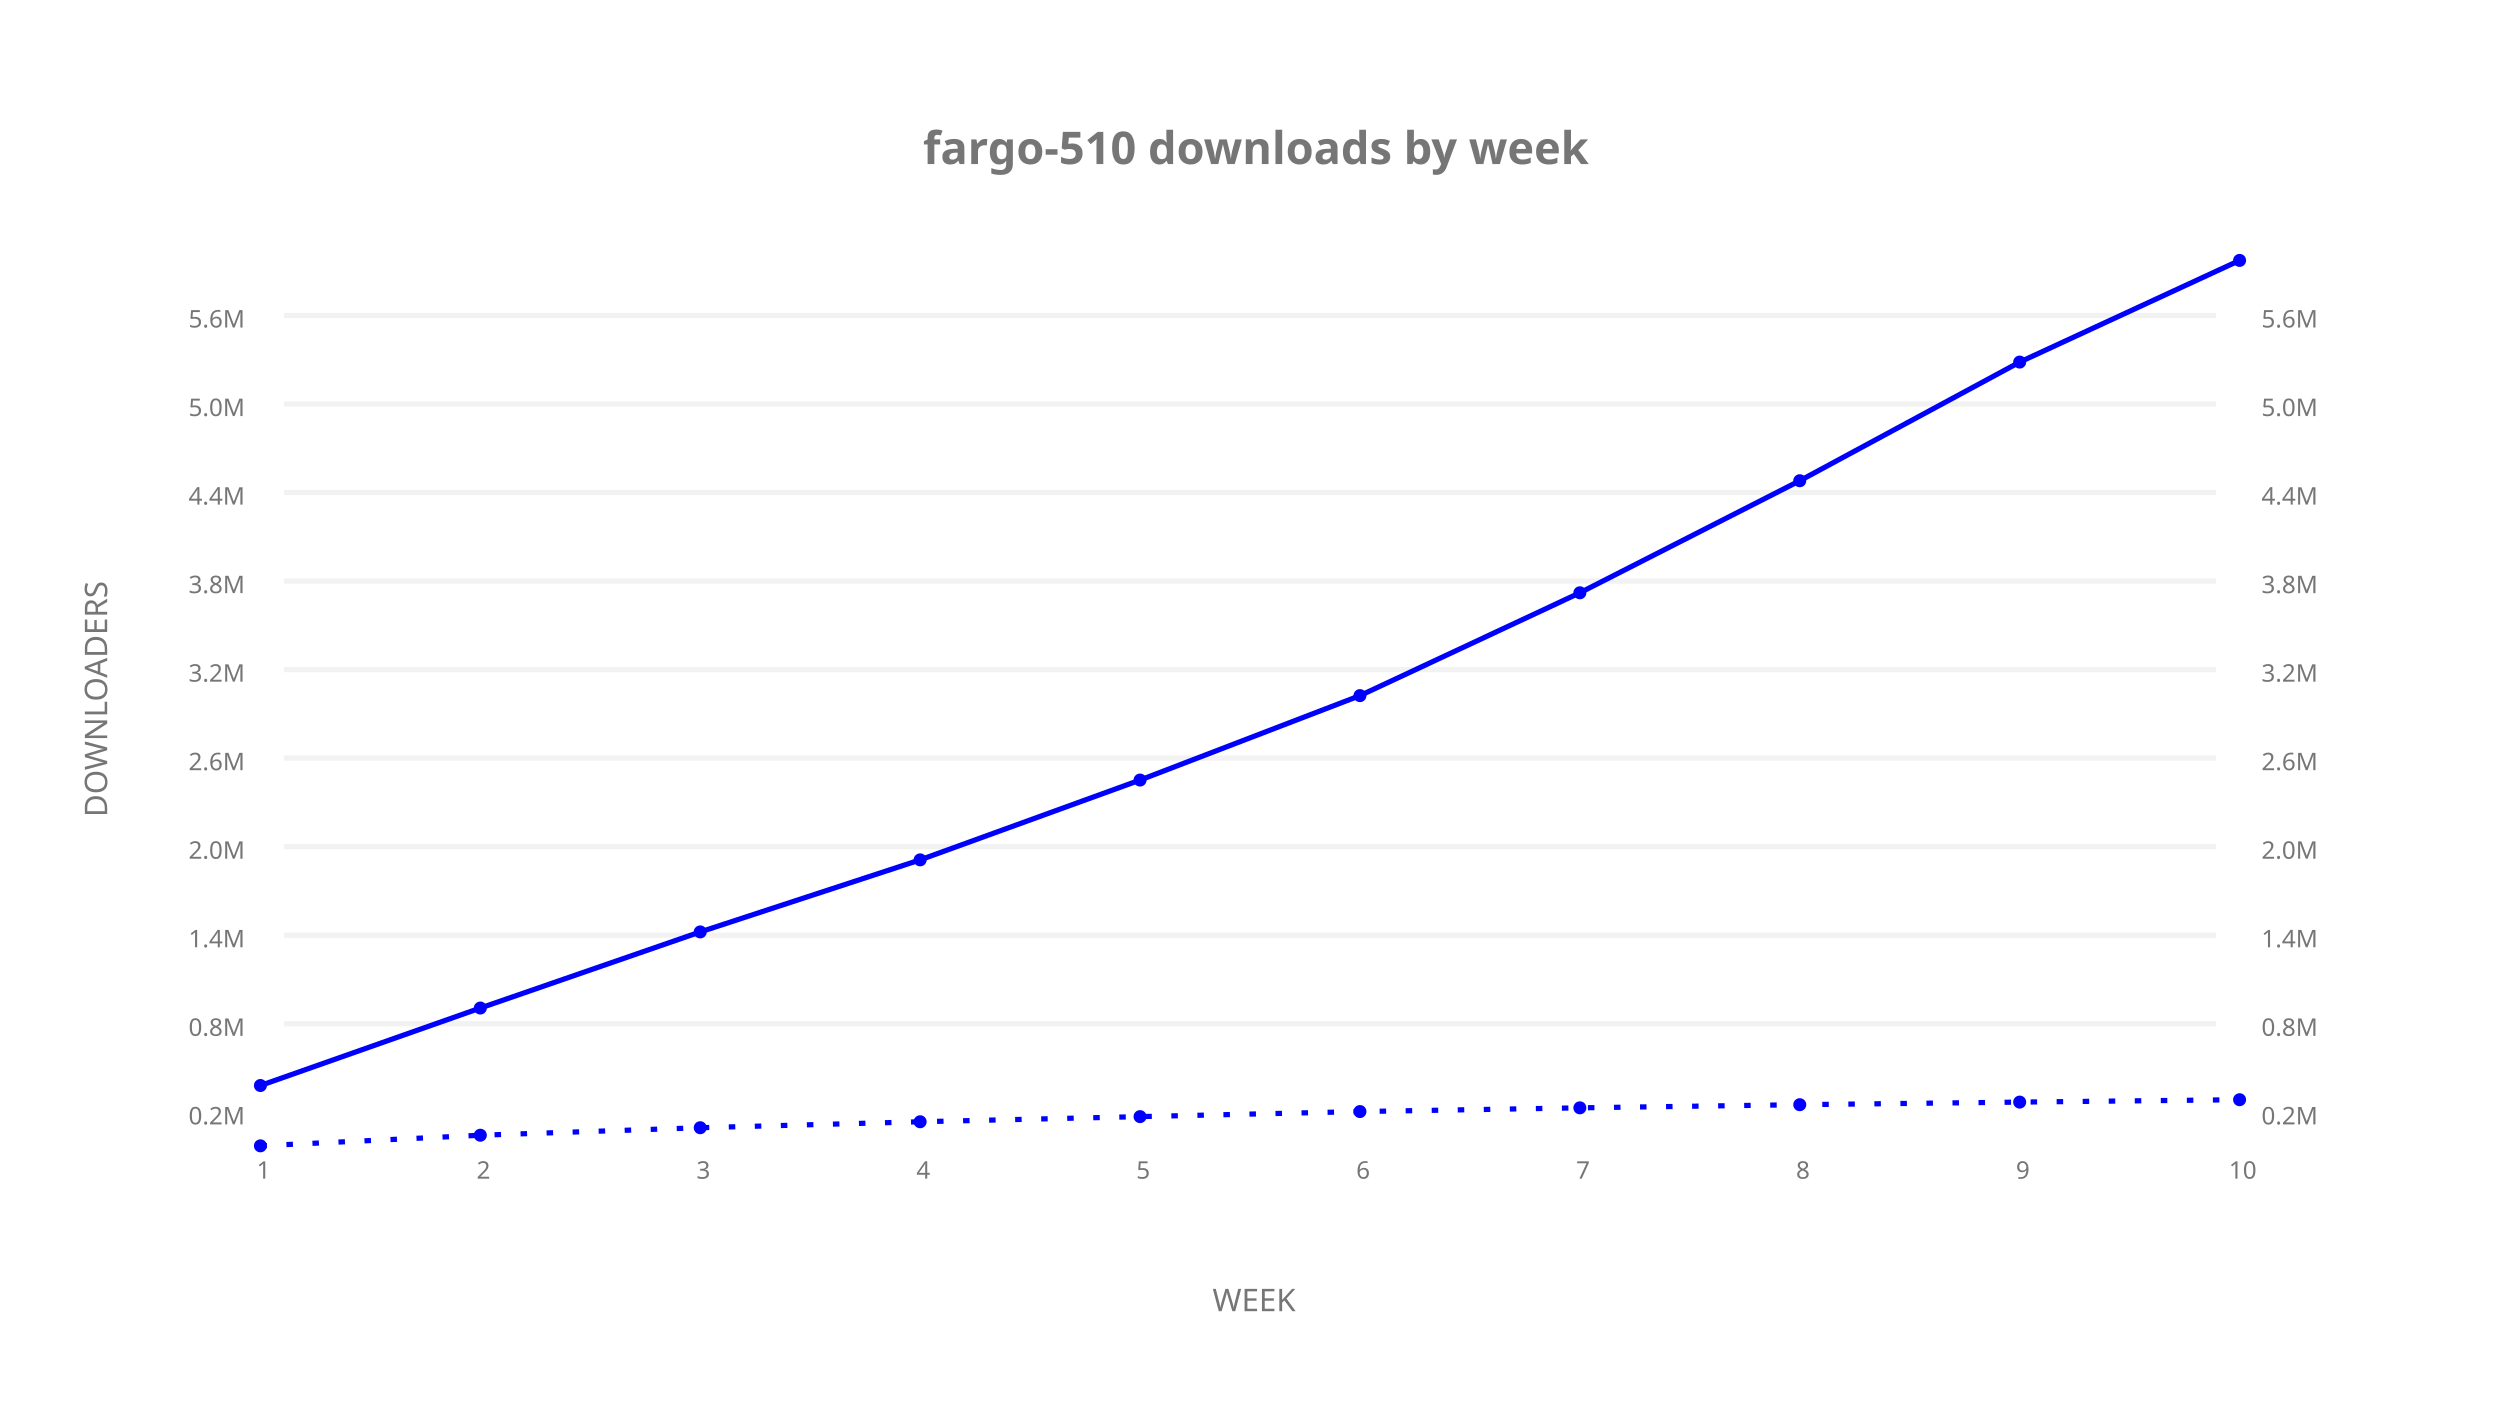
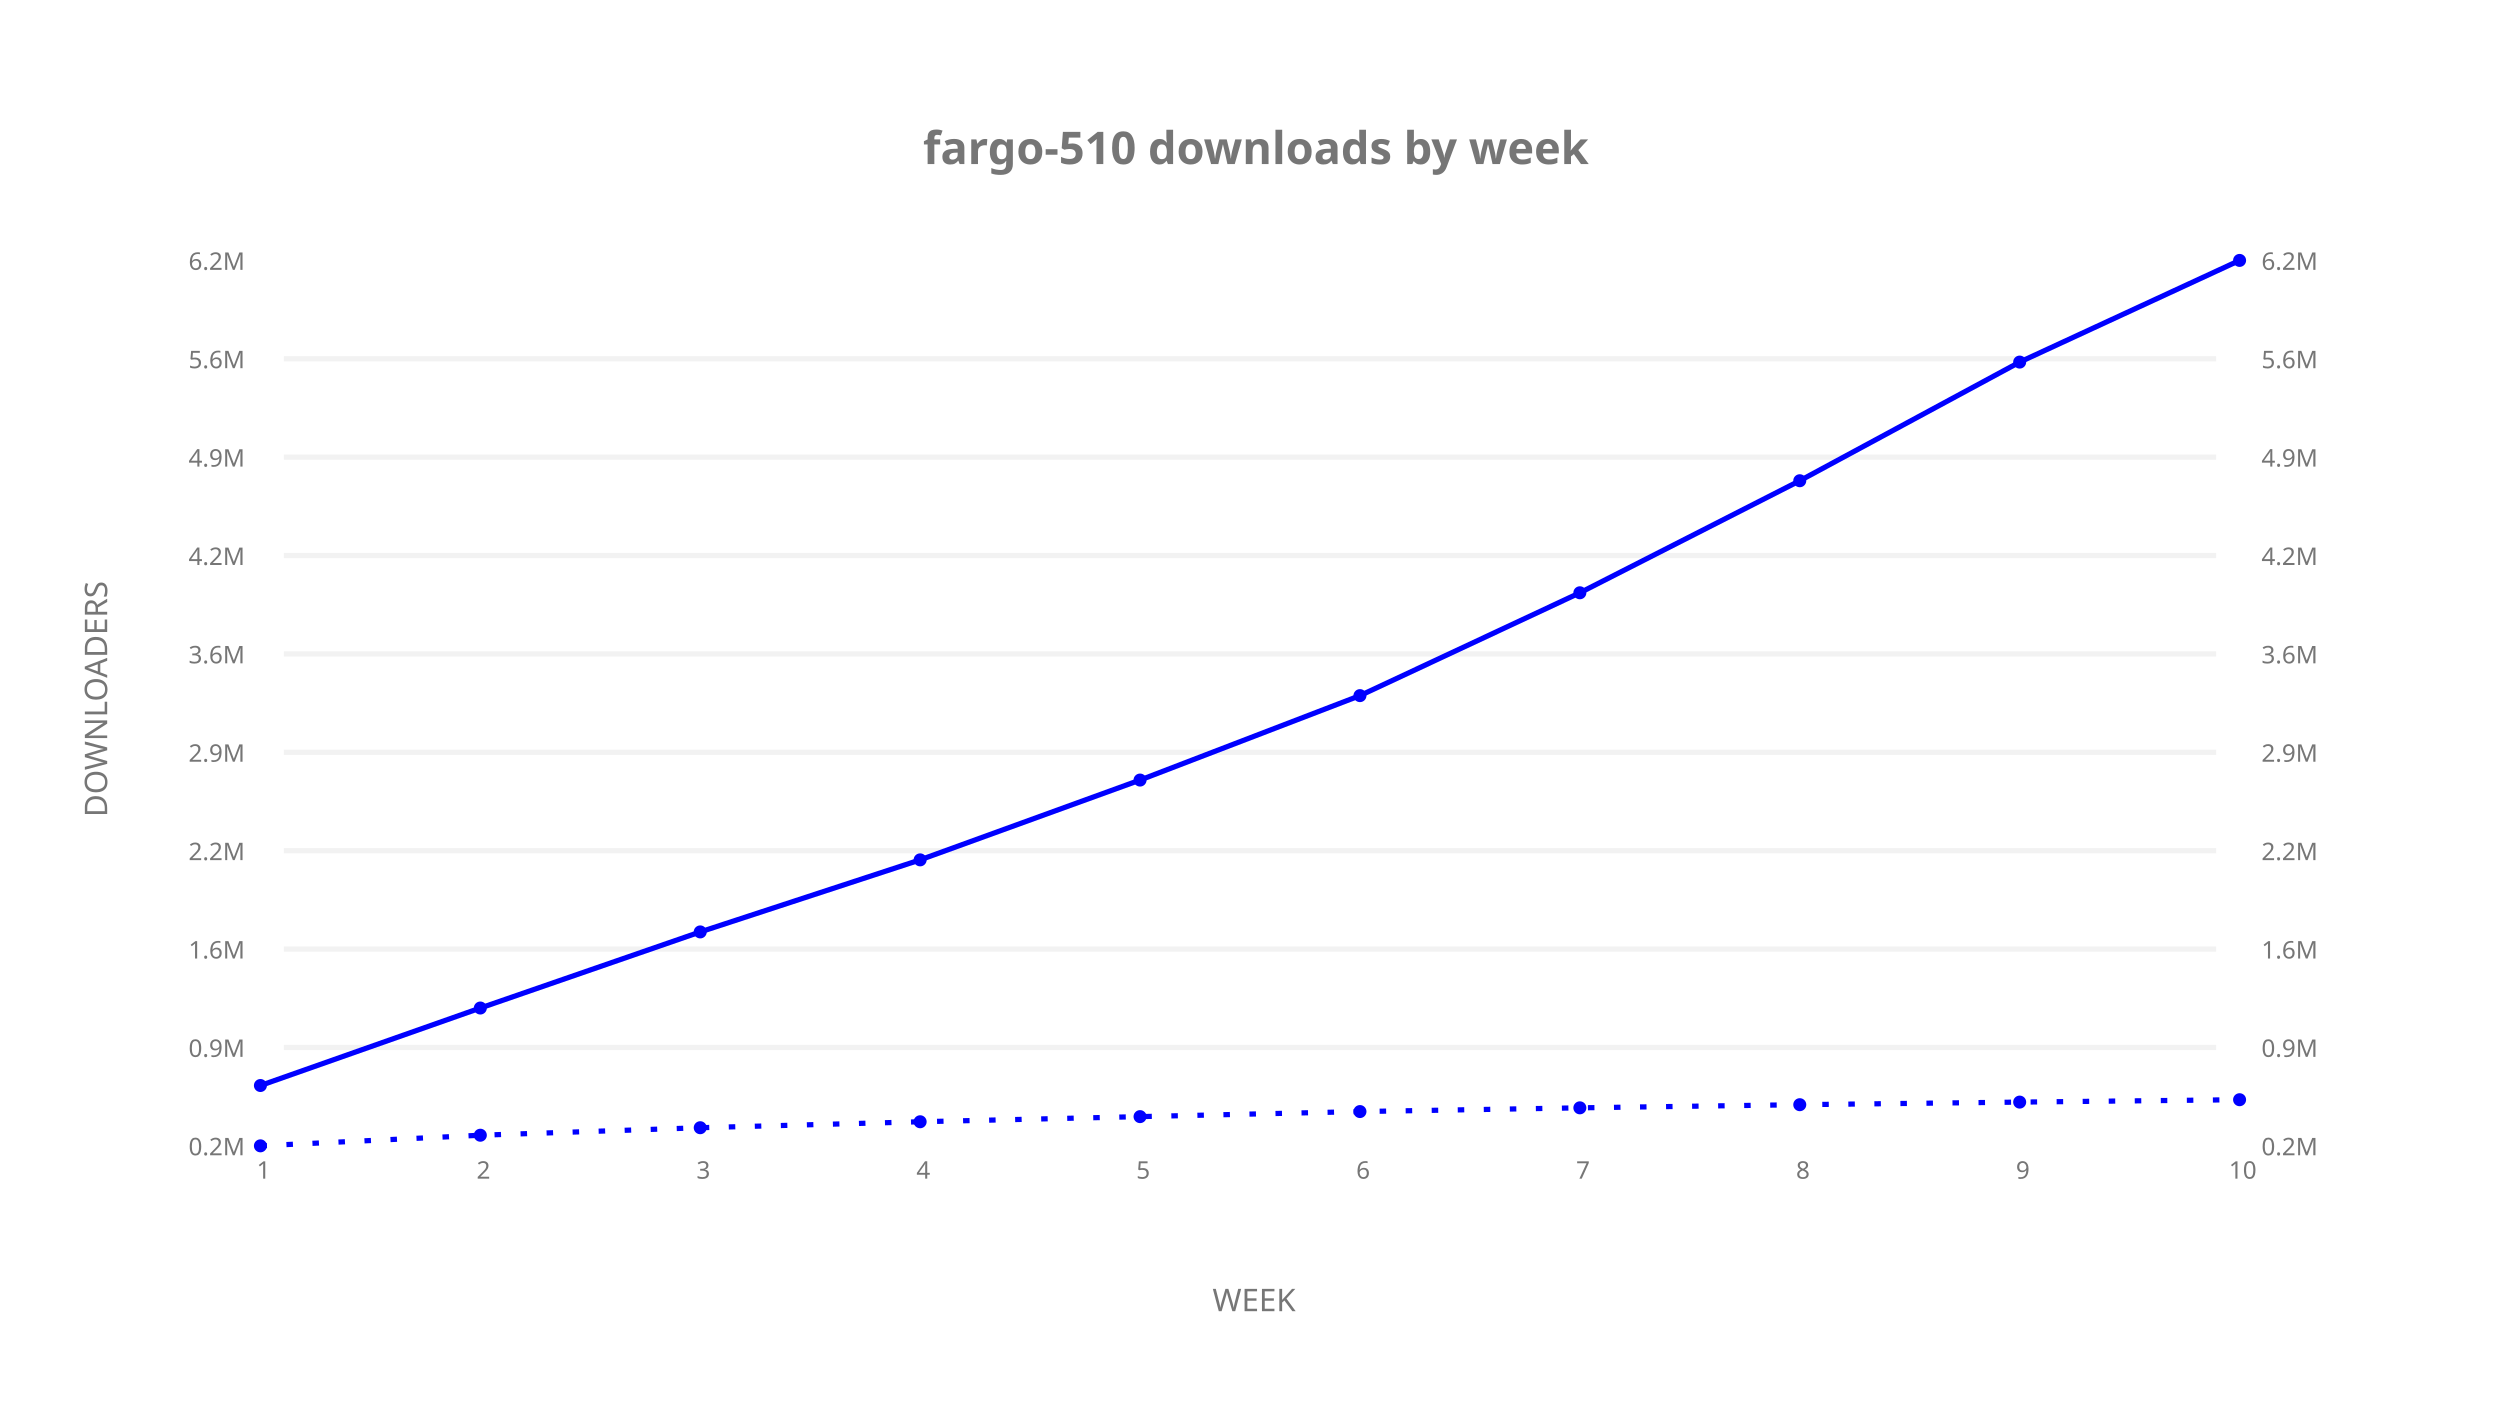
<svg xmlns="http://www.w3.org/2000/svg" xml:space="preserve" id="fargo-510-downloads-by-week-fargo-510-week" x="0px" y="0px" width="1920px" height="1080px" viewBox="0 0 1920 1080" enable-background="new 0 0 1920 1080" role="img">
  <g id="annotations">
    <text x="960" y="126" font-family="Atkinson Hyperlegible" font-size="26pt" text-anchor="middle" text-align="center" font-weight="600" font-style="normal" style="fill:rgb(118,118,118); fill-opacity:1; stroke:rgb(118,118,118); stroke-opacity:0; stroke-width:0.5"> fargo-510 downloads by week</text>
    <g id="axes-lines">
      <text x="960" y="1007" font-family="Atkinson Hyperlegible" font-size="18pt" text-anchor="middle" text-align="center" font-weight="500" font-style="normal" style="fill:rgb(118,118,118); fill-opacity:1; stroke:rgb(118,118,118); stroke-opacity:0; stroke-width:0.5"> WEEK</text>
      <text x="73" y="540" font-family="Atkinson Hyperlegible" font-size="18pt" text-anchor="middle" text-align="center" dominant-baseline="central" font-weight="500" font-style="normal" style="fill:rgb(118,118,118); fill-opacity:1; stroke:rgb(118,118,118); stroke-opacity:0; stroke-width:0.5" transform="rotate(-90,73,540)"> DOWNLOADERS</text>
    </g>
    <g id="tic-y-label-lines">
-       <line x1="218" y1="786.279" x2="1702" y2="786.279" style="fill:rgb(0,0,255); fill-opacity:0; stroke:rgb(242,242,242); stroke-opacity:1; stroke-width:4" />
-       <line x1="218" y1="718.279" x2="1702" y2="718.279" style="fill:rgb(0,0,255); fill-opacity:0; stroke:rgb(242,242,242); stroke-opacity:1; stroke-width:4" />
-       <line x1="218" y1="650.279" x2="1702" y2="650.279" style="fill:rgb(0,0,255); fill-opacity:0; stroke:rgb(242,242,242); stroke-opacity:1; stroke-width:4" />
-       <line x1="218" y1="582.279" x2="1702" y2="582.279" style="fill:rgb(0,0,255); fill-opacity:0; stroke:rgb(242,242,242); stroke-opacity:1; stroke-width:4" />
-       <line x1="218" y1="514.279" x2="1702" y2="514.279" style="fill:rgb(0,0,255); fill-opacity:0; stroke:rgb(242,242,242); stroke-opacity:1; stroke-width:4" />
-       <line x1="218" y1="446.279" x2="1702" y2="446.279" style="fill:rgb(0,0,255); fill-opacity:0; stroke:rgb(242,242,242); stroke-opacity:1; stroke-width:4" />
-       <line x1="218" y1="378.279" x2="1702" y2="378.279" style="fill:rgb(0,0,255); fill-opacity:0; stroke:rgb(242,242,242); stroke-opacity:1; stroke-width:4" />
-       <line x1="218" y1="310.279" x2="1702" y2="310.279" style="fill:rgb(0,0,255); fill-opacity:0; stroke:rgb(242,242,242); stroke-opacity:1; stroke-width:4" />
-       <line x1="218" y1="242.279" x2="1702" y2="242.279" style="fill:rgb(0,0,255); fill-opacity:0; stroke:rgb(242,242,242); stroke-opacity:1; stroke-width:4" />
+       <line x1="218" y1="804.444" x2="1702" y2="804.444" style="fill:rgb(0,0,255); fill-opacity:0; stroke:rgb(242,242,242); stroke-opacity:1; stroke-width:4" />
+       <line x1="218" y1="728.889" x2="1702" y2="728.889" style="fill:rgb(0,0,255); fill-opacity:0; stroke:rgb(242,242,242); stroke-opacity:1; stroke-width:4" />
+       <line x1="218" y1="653.333" x2="1702" y2="653.333" style="fill:rgb(0,0,255); fill-opacity:0; stroke:rgb(242,242,242); stroke-opacity:1; stroke-width:4" />
+       <line x1="218" y1="577.778" x2="1702" y2="577.778" style="fill:rgb(0,0,255); fill-opacity:0; stroke:rgb(242,242,242); stroke-opacity:1; stroke-width:4" />
+       <line x1="218" y1="502.222" x2="1702" y2="502.222" style="fill:rgb(0,0,255); fill-opacity:0; stroke:rgb(242,242,242); stroke-opacity:1; stroke-width:4" />
+       <line x1="218" y1="426.667" x2="1702" y2="426.667" style="fill:rgb(0,0,255); fill-opacity:0; stroke:rgb(242,242,242); stroke-opacity:1; stroke-width:4" />
+       <line x1="218" y1="351.111" x2="1702" y2="351.111" style="fill:rgb(0,0,255); fill-opacity:0; stroke:rgb(242,242,242); stroke-opacity:1; stroke-width:4" />
+       <line x1="218" y1="275.556" x2="1702" y2="275.556" style="fill:rgb(0,0,255); fill-opacity:0; stroke:rgb(242,242,242); stroke-opacity:1; stroke-width:4" />
    </g>
    <g id="tic-x-labels">
      <text x="200" y="898" font-family="Atkinson Hyperlegible" font-size="14pt" text-anchor="middle" text-align="center" dominant-baseline="central" font-weight="400" font-style="normal" style="fill:rgb(118,118,118); fill-opacity:1; stroke:rgb(118,118,118); stroke-opacity:0; stroke-width:0.5"> 1</text>
      <text x="368.889" y="898" font-family="Atkinson Hyperlegible" font-size="14pt" text-anchor="middle" text-align="center" dominant-baseline="central" font-weight="400" font-style="normal" style="fill:rgb(118,118,118); fill-opacity:1; stroke:rgb(118,118,118); stroke-opacity:0; stroke-width:0.5"> 2</text>
      <text x="537.778" y="898" font-family="Atkinson Hyperlegible" font-size="14pt" text-anchor="middle" text-align="center" dominant-baseline="central" font-weight="400" font-style="normal" style="fill:rgb(118,118,118); fill-opacity:1; stroke:rgb(118,118,118); stroke-opacity:0; stroke-width:0.5"> 3</text>
      <text x="706.667" y="898" font-family="Atkinson Hyperlegible" font-size="14pt" text-anchor="middle" text-align="center" dominant-baseline="central" font-weight="400" font-style="normal" style="fill:rgb(118,118,118); fill-opacity:1; stroke:rgb(118,118,118); stroke-opacity:0; stroke-width:0.5"> 4</text>
      <text x="875.556" y="898" font-family="Atkinson Hyperlegible" font-size="14pt" text-anchor="middle" text-align="center" dominant-baseline="central" font-weight="400" font-style="normal" style="fill:rgb(118,118,118); fill-opacity:1; stroke:rgb(118,118,118); stroke-opacity:0; stroke-width:0.5"> 5</text>
      <text x="1044.444" y="898" font-family="Atkinson Hyperlegible" font-size="14pt" text-anchor="middle" text-align="center" dominant-baseline="central" font-weight="400" font-style="normal" style="fill:rgb(118,118,118); fill-opacity:1; stroke:rgb(118,118,118); stroke-opacity:0; stroke-width:0.5"> 6</text>
      <text x="1213.333" y="898" font-family="Atkinson Hyperlegible" font-size="14pt" text-anchor="middle" text-align="center" dominant-baseline="central" font-weight="400" font-style="normal" style="fill:rgb(118,118,118); fill-opacity:1; stroke:rgb(118,118,118); stroke-opacity:0; stroke-width:0.5"> 7</text>
      <text x="1382.222" y="898" font-family="Atkinson Hyperlegible" font-size="14pt" text-anchor="middle" text-align="center" dominant-baseline="central" font-weight="400" font-style="normal" style="fill:rgb(118,118,118); fill-opacity:1; stroke:rgb(118,118,118); stroke-opacity:0; stroke-width:0.5"> 8</text>
      <text x="1551.111" y="898" font-family="Atkinson Hyperlegible" font-size="14pt" text-anchor="middle" text-align="center" dominant-baseline="central" font-weight="400" font-style="normal" style="fill:rgb(118,118,118); fill-opacity:1; stroke:rgb(118,118,118); stroke-opacity:0; stroke-width:0.5"> 9</text>
      <text x="1720" y="898" font-family="Atkinson Hyperlegible" font-size="14pt" text-anchor="middle" text-align="center" dominant-baseline="central" font-weight="400" font-style="normal" style="fill:rgb(118,118,118); fill-opacity:1; stroke:rgb(118,118,118); stroke-opacity:0; stroke-width:0.5"> 10</text>
    </g>
    <g id="tic-y-labels">
-       <text x="164" y="856.279" font-family="Atkinson Hyperlegible" font-size="14pt" text-anchor="middle" text-align="center" dominant-baseline="central" font-weight="400" font-style="normal" style="fill:rgb(118,118,118); fill-opacity:1; stroke:rgb(118,118,118); stroke-opacity:0; stroke-width:0.5"> 0.2M</text>
-       <text x="1756" y="856.279" font-family="Atkinson Hyperlegible" font-size="14pt" text-anchor="middle" text-align="center" dominant-baseline="central" font-weight="400" font-style="normal" style="fill:rgb(118,118,118); fill-opacity:1; stroke:rgb(118,118,118); stroke-opacity:0; stroke-width:0.5"> 0.2M</text>
-       <text x="164" y="788.279" font-family="Atkinson Hyperlegible" font-size="14pt" text-anchor="middle" text-align="center" dominant-baseline="central" font-weight="400" font-style="normal" style="fill:rgb(118,118,118); fill-opacity:1; stroke:rgb(118,118,118); stroke-opacity:0; stroke-width:0.5"> 0.8M</text>
-       <text x="1756" y="788.279" font-family="Atkinson Hyperlegible" font-size="14pt" text-anchor="middle" text-align="center" dominant-baseline="central" font-weight="400" font-style="normal" style="fill:rgb(118,118,118); fill-opacity:1; stroke:rgb(118,118,118); stroke-opacity:0; stroke-width:0.5"> 0.8M</text>
-       <text x="164" y="720.279" font-family="Atkinson Hyperlegible" font-size="14pt" text-anchor="middle" text-align="center" dominant-baseline="central" font-weight="400" font-style="normal" style="fill:rgb(118,118,118); fill-opacity:1; stroke:rgb(118,118,118); stroke-opacity:0; stroke-width:0.5"> 1.4M</text>
-       <text x="1756" y="720.279" font-family="Atkinson Hyperlegible" font-size="14pt" text-anchor="middle" text-align="center" dominant-baseline="central" font-weight="400" font-style="normal" style="fill:rgb(118,118,118); fill-opacity:1; stroke:rgb(118,118,118); stroke-opacity:0; stroke-width:0.5"> 1.4M</text>
-       <text x="164" y="652.279" font-family="Atkinson Hyperlegible" font-size="14pt" text-anchor="middle" text-align="center" dominant-baseline="central" font-weight="400" font-style="normal" style="fill:rgb(118,118,118); fill-opacity:1; stroke:rgb(118,118,118); stroke-opacity:0; stroke-width:0.5"> 2.0M</text>
-       <text x="1756" y="652.279" font-family="Atkinson Hyperlegible" font-size="14pt" text-anchor="middle" text-align="center" dominant-baseline="central" font-weight="400" font-style="normal" style="fill:rgb(118,118,118); fill-opacity:1; stroke:rgb(118,118,118); stroke-opacity:0; stroke-width:0.5"> 2.0M</text>
-       <text x="164" y="584.279" font-family="Atkinson Hyperlegible" font-size="14pt" text-anchor="middle" text-align="center" dominant-baseline="central" font-weight="400" font-style="normal" style="fill:rgb(118,118,118); fill-opacity:1; stroke:rgb(118,118,118); stroke-opacity:0; stroke-width:0.5"> 2.6M</text>
-       <text x="1756" y="584.279" font-family="Atkinson Hyperlegible" font-size="14pt" text-anchor="middle" text-align="center" dominant-baseline="central" font-weight="400" font-style="normal" style="fill:rgb(118,118,118); fill-opacity:1; stroke:rgb(118,118,118); stroke-opacity:0; stroke-width:0.5"> 2.6M</text>
-       <text x="164" y="516.279" font-family="Atkinson Hyperlegible" font-size="14pt" text-anchor="middle" text-align="center" dominant-baseline="central" font-weight="400" font-style="normal" style="fill:rgb(118,118,118); fill-opacity:1; stroke:rgb(118,118,118); stroke-opacity:0; stroke-width:0.5"> 3.2M</text>
-       <text x="1756" y="516.279" font-family="Atkinson Hyperlegible" font-size="14pt" text-anchor="middle" text-align="center" dominant-baseline="central" font-weight="400" font-style="normal" style="fill:rgb(118,118,118); fill-opacity:1; stroke:rgb(118,118,118); stroke-opacity:0; stroke-width:0.5"> 3.2M</text>
-       <text x="164" y="448.279" font-family="Atkinson Hyperlegible" font-size="14pt" text-anchor="middle" text-align="center" dominant-baseline="central" font-weight="400" font-style="normal" style="fill:rgb(118,118,118); fill-opacity:1; stroke:rgb(118,118,118); stroke-opacity:0; stroke-width:0.5"> 3.8M</text>
-       <text x="1756" y="448.279" font-family="Atkinson Hyperlegible" font-size="14pt" text-anchor="middle" text-align="center" dominant-baseline="central" font-weight="400" font-style="normal" style="fill:rgb(118,118,118); fill-opacity:1; stroke:rgb(118,118,118); stroke-opacity:0; stroke-width:0.5"> 3.8M</text>
-       <text x="164" y="380.279" font-family="Atkinson Hyperlegible" font-size="14pt" text-anchor="middle" text-align="center" dominant-baseline="central" font-weight="400" font-style="normal" style="fill:rgb(118,118,118); fill-opacity:1; stroke:rgb(118,118,118); stroke-opacity:0; stroke-width:0.5"> 4.4M</text>
-       <text x="1756" y="380.279" font-family="Atkinson Hyperlegible" font-size="14pt" text-anchor="middle" text-align="center" dominant-baseline="central" font-weight="400" font-style="normal" style="fill:rgb(118,118,118); fill-opacity:1; stroke:rgb(118,118,118); stroke-opacity:0; stroke-width:0.5"> 4.4M</text>
-       <text x="164" y="312.279" font-family="Atkinson Hyperlegible" font-size="14pt" text-anchor="middle" text-align="center" dominant-baseline="central" font-weight="400" font-style="normal" style="fill:rgb(118,118,118); fill-opacity:1; stroke:rgb(118,118,118); stroke-opacity:0; stroke-width:0.5"> 5.0M</text>
-       <text x="1756" y="312.279" font-family="Atkinson Hyperlegible" font-size="14pt" text-anchor="middle" text-align="center" dominant-baseline="central" font-weight="400" font-style="normal" style="fill:rgb(118,118,118); fill-opacity:1; stroke:rgb(118,118,118); stroke-opacity:0; stroke-width:0.5"> 5.0M</text>
-       <text x="164" y="244.279" font-family="Atkinson Hyperlegible" font-size="14pt" text-anchor="middle" text-align="center" dominant-baseline="central" font-weight="400" font-style="normal" style="fill:rgb(118,118,118); fill-opacity:1; stroke:rgb(118,118,118); stroke-opacity:0; stroke-width:0.5"> 5.6M</text>
-       <text x="1756" y="244.279" font-family="Atkinson Hyperlegible" font-size="14pt" text-anchor="middle" text-align="center" dominant-baseline="central" font-weight="400" font-style="normal" style="fill:rgb(118,118,118); fill-opacity:1; stroke:rgb(118,118,118); stroke-opacity:0; stroke-width:0.5"> 5.6M</text>
+       <text x="164" y="880" font-family="Atkinson Hyperlegible" font-size="14pt" text-anchor="middle" text-align="center" dominant-baseline="central" font-weight="400" font-style="normal" style="fill:rgb(118,118,118); fill-opacity:1; stroke:rgb(118,118,118); stroke-opacity:0; stroke-width:0.5"> 0.2M</text>
+       <text x="1756" y="880" font-family="Atkinson Hyperlegible" font-size="14pt" text-anchor="middle" text-align="center" dominant-baseline="central" font-weight="400" font-style="normal" style="fill:rgb(118,118,118); fill-opacity:1; stroke:rgb(118,118,118); stroke-opacity:0; stroke-width:0.5"> 0.2M</text>
+       <text x="164" y="804.444" font-family="Atkinson Hyperlegible" font-size="14pt" text-anchor="middle" text-align="center" dominant-baseline="central" font-weight="400" font-style="normal" style="fill:rgb(118,118,118); fill-opacity:1; stroke:rgb(118,118,118); stroke-opacity:0; stroke-width:0.5"> 0.9M</text>
+       <text x="1756" y="804.444" font-family="Atkinson Hyperlegible" font-size="14pt" text-anchor="middle" text-align="center" dominant-baseline="central" font-weight="400" font-style="normal" style="fill:rgb(118,118,118); fill-opacity:1; stroke:rgb(118,118,118); stroke-opacity:0; stroke-width:0.5"> 0.9M</text>
+       <text x="164" y="728.889" font-family="Atkinson Hyperlegible" font-size="14pt" text-anchor="middle" text-align="center" dominant-baseline="central" font-weight="400" font-style="normal" style="fill:rgb(118,118,118); fill-opacity:1; stroke:rgb(118,118,118); stroke-opacity:0; stroke-width:0.5"> 1.6M</text>
+       <text x="1756" y="728.889" font-family="Atkinson Hyperlegible" font-size="14pt" text-anchor="middle" text-align="center" dominant-baseline="central" font-weight="400" font-style="normal" style="fill:rgb(118,118,118); fill-opacity:1; stroke:rgb(118,118,118); stroke-opacity:0; stroke-width:0.5"> 1.6M</text>
+       <text x="164" y="653.333" font-family="Atkinson Hyperlegible" font-size="14pt" text-anchor="middle" text-align="center" dominant-baseline="central" font-weight="400" font-style="normal" style="fill:rgb(118,118,118); fill-opacity:1; stroke:rgb(118,118,118); stroke-opacity:0; stroke-width:0.5"> 2.2M</text>
+       <text x="1756" y="653.333" font-family="Atkinson Hyperlegible" font-size="14pt" text-anchor="middle" text-align="center" dominant-baseline="central" font-weight="400" font-style="normal" style="fill:rgb(118,118,118); fill-opacity:1; stroke:rgb(118,118,118); stroke-opacity:0; stroke-width:0.5"> 2.2M</text>
+       <text x="164" y="577.778" font-family="Atkinson Hyperlegible" font-size="14pt" text-anchor="middle" text-align="center" dominant-baseline="central" font-weight="400" font-style="normal" style="fill:rgb(118,118,118); fill-opacity:1; stroke:rgb(118,118,118); stroke-opacity:0; stroke-width:0.5"> 2.9M</text>
+       <text x="1756" y="577.778" font-family="Atkinson Hyperlegible" font-size="14pt" text-anchor="middle" text-align="center" dominant-baseline="central" font-weight="400" font-style="normal" style="fill:rgb(118,118,118); fill-opacity:1; stroke:rgb(118,118,118); stroke-opacity:0; stroke-width:0.5"> 2.9M</text>
+       <text x="164" y="502.222" font-family="Atkinson Hyperlegible" font-size="14pt" text-anchor="middle" text-align="center" dominant-baseline="central" font-weight="400" font-style="normal" style="fill:rgb(118,118,118); fill-opacity:1; stroke:rgb(118,118,118); stroke-opacity:0; stroke-width:0.5"> 3.6M</text>
+       <text x="1756" y="502.222" font-family="Atkinson Hyperlegible" font-size="14pt" text-anchor="middle" text-align="center" dominant-baseline="central" font-weight="400" font-style="normal" style="fill:rgb(118,118,118); fill-opacity:1; stroke:rgb(118,118,118); stroke-opacity:0; stroke-width:0.5"> 3.6M</text>
+       <text x="164" y="426.667" font-family="Atkinson Hyperlegible" font-size="14pt" text-anchor="middle" text-align="center" dominant-baseline="central" font-weight="400" font-style="normal" style="fill:rgb(118,118,118); fill-opacity:1; stroke:rgb(118,118,118); stroke-opacity:0; stroke-width:0.5"> 4.2M</text>
+       <text x="1756" y="426.667" font-family="Atkinson Hyperlegible" font-size="14pt" text-anchor="middle" text-align="center" dominant-baseline="central" font-weight="400" font-style="normal" style="fill:rgb(118,118,118); fill-opacity:1; stroke:rgb(118,118,118); stroke-opacity:0; stroke-width:0.5"> 4.2M</text>
+       <text x="164" y="351.111" font-family="Atkinson Hyperlegible" font-size="14pt" text-anchor="middle" text-align="center" dominant-baseline="central" font-weight="400" font-style="normal" style="fill:rgb(118,118,118); fill-opacity:1; stroke:rgb(118,118,118); stroke-opacity:0; stroke-width:0.5"> 4.9M</text>
+       <text x="1756" y="351.111" font-family="Atkinson Hyperlegible" font-size="14pt" text-anchor="middle" text-align="center" dominant-baseline="central" font-weight="400" font-style="normal" style="fill:rgb(118,118,118); fill-opacity:1; stroke:rgb(118,118,118); stroke-opacity:0; stroke-width:0.5"> 4.9M</text>
+       <text x="164" y="275.556" font-family="Atkinson Hyperlegible" font-size="14pt" text-anchor="middle" text-align="center" dominant-baseline="central" font-weight="400" font-style="normal" style="fill:rgb(118,118,118); fill-opacity:1; stroke:rgb(118,118,118); stroke-opacity:0; stroke-width:0.5"> 5.6M</text>
+       <text x="1756" y="275.556" font-family="Atkinson Hyperlegible" font-size="14pt" text-anchor="middle" text-align="center" dominant-baseline="central" font-weight="400" font-style="normal" style="fill:rgb(118,118,118); fill-opacity:1; stroke:rgb(118,118,118); stroke-opacity:0; stroke-width:0.5"> 5.6M</text>
+       <text x="164" y="200" font-family="Atkinson Hyperlegible" font-size="14pt" text-anchor="middle" text-align="center" dominant-baseline="central" font-weight="400" font-style="normal" style="fill:rgb(118,118,118); fill-opacity:1; stroke:rgb(118,118,118); stroke-opacity:0; stroke-width:0.5"> 6.2M</text>
+       <text x="1756" y="200" font-family="Atkinson Hyperlegible" font-size="14pt" text-anchor="middle" text-align="center" dominant-baseline="central" font-weight="400" font-style="normal" style="fill:rgb(118,118,118); fill-opacity:1; stroke:rgb(118,118,118); stroke-opacity:0; stroke-width:0.5"> 6.2M</text>
    </g>
  </g>
  <g id="polyline-fargo-510 downloads by week">
    <polyline points="200,833.675 368.889,774.163 537.778,715.716 706.667,660.372 875.556,599.088 1044.44,534.238 1213.33,455.254 1382.22,369.204 1551.11,278.084 1720,200 " style="fill:rgb(0,0,255); fill-opacity:0; stroke:rgb(0,0,255); stroke-opacity:1; stroke-width:4" />
  </g>
  <g id="markers-fargo-510 downloads by week">
    <circle cx="200" cy="833.675" r="5" style="fill:rgb(0,0,255); fill-opacity:1; stroke:rgb(0,0,255); stroke-opacity:0; stroke-width:4">
</circle>
    <circle cx="368.889" cy="774.163" r="5" style="fill:rgb(0,0,255); fill-opacity:1; stroke:rgb(0,0,255); stroke-opacity:0; stroke-width:4">
</circle>
    <circle cx="537.778" cy="715.716" r="5" style="fill:rgb(0,0,255); fill-opacity:1; stroke:rgb(0,0,255); stroke-opacity:0; stroke-width:4">
</circle>
    <circle cx="706.667" cy="660.372" r="5" style="fill:rgb(0,0,255); fill-opacity:1; stroke:rgb(0,0,255); stroke-opacity:0; stroke-width:4">
</circle>
    <circle cx="875.556" cy="599.088" r="5" style="fill:rgb(0,0,255); fill-opacity:1; stroke:rgb(0,0,255); stroke-opacity:0; stroke-width:4">
</circle>
    <circle cx="1044.444" cy="534.238" r="5" style="fill:rgb(0,0,255); fill-opacity:1; stroke:rgb(0,0,255); stroke-opacity:0; stroke-width:4">
</circle>
    <circle cx="1213.333" cy="455.254" r="5" style="fill:rgb(0,0,255); fill-opacity:1; stroke:rgb(0,0,255); stroke-opacity:0; stroke-width:4">
</circle>
    <circle cx="1382.222" cy="369.204" r="5" style="fill:rgb(0,0,255); fill-opacity:1; stroke:rgb(0,0,255); stroke-opacity:0; stroke-width:4">
</circle>
    <circle cx="1551.111" cy="278.084" r="5" style="fill:rgb(0,0,255); fill-opacity:1; stroke:rgb(0,0,255); stroke-opacity:0; stroke-width:4">
</circle>
    <circle cx="1720" cy="200" r="5" style="fill:rgb(0,0,255); fill-opacity:1; stroke:rgb(0,0,255); stroke-opacity:0; stroke-width:4">
</circle>
  </g>
  <g id="polyline-fargo-510 downloads by week uploaders">
    <polyline points="200,880 368.889,871.856 537.778,866.085 706.667,861.512 875.556,857.565 1044.44,853.682 1213.33,850.815 1382.22,848.405 1551.11,846.416 1720,844.578 " stroke-dasharray="5 15" style="fill:rgb(0,0,255); fill-opacity:0; stroke:rgb(0,0,255); stroke-opacity:1; stroke-width:4" />
  </g>
  <g id="markers-fargo-510 downloads by week uploaders">
    <circle cx="200" cy="880" r="5" style="fill:rgb(0,0,255); fill-opacity:1; stroke:rgb(0,0,255); stroke-opacity:0; stroke-width:4">
</circle>
    <circle cx="368.889" cy="871.856" r="5" style="fill:rgb(0,0,255); fill-opacity:1; stroke:rgb(0,0,255); stroke-opacity:0; stroke-width:4">
</circle>
    <circle cx="537.778" cy="866.085" r="5" style="fill:rgb(0,0,255); fill-opacity:1; stroke:rgb(0,0,255); stroke-opacity:0; stroke-width:4">
</circle>
    <circle cx="706.667" cy="861.512" r="5" style="fill:rgb(0,0,255); fill-opacity:1; stroke:rgb(0,0,255); stroke-opacity:0; stroke-width:4">
</circle>
    <circle cx="875.556" cy="857.565" r="5" style="fill:rgb(0,0,255); fill-opacity:1; stroke:rgb(0,0,255); stroke-opacity:0; stroke-width:4">
</circle>
    <circle cx="1044.444" cy="853.682" r="5" style="fill:rgb(0,0,255); fill-opacity:1; stroke:rgb(0,0,255); stroke-opacity:0; stroke-width:4">
</circle>
    <circle cx="1213.333" cy="850.815" r="5" style="fill:rgb(0,0,255); fill-opacity:1; stroke:rgb(0,0,255); stroke-opacity:0; stroke-width:4">
</circle>
    <circle cx="1382.222" cy="848.405" r="5" style="fill:rgb(0,0,255); fill-opacity:1; stroke:rgb(0,0,255); stroke-opacity:0; stroke-width:4">
</circle>
    <circle cx="1551.111" cy="846.416" r="5" style="fill:rgb(0,0,255); fill-opacity:1; stroke:rgb(0,0,255); stroke-opacity:0; stroke-width:4">
</circle>
    <circle cx="1720" cy="844.578" r="5" style="fill:rgb(0,0,255); fill-opacity:1; stroke:rgb(0,0,255); stroke-opacity:0; stroke-width:4">
</circle>
  </g>
</svg>
